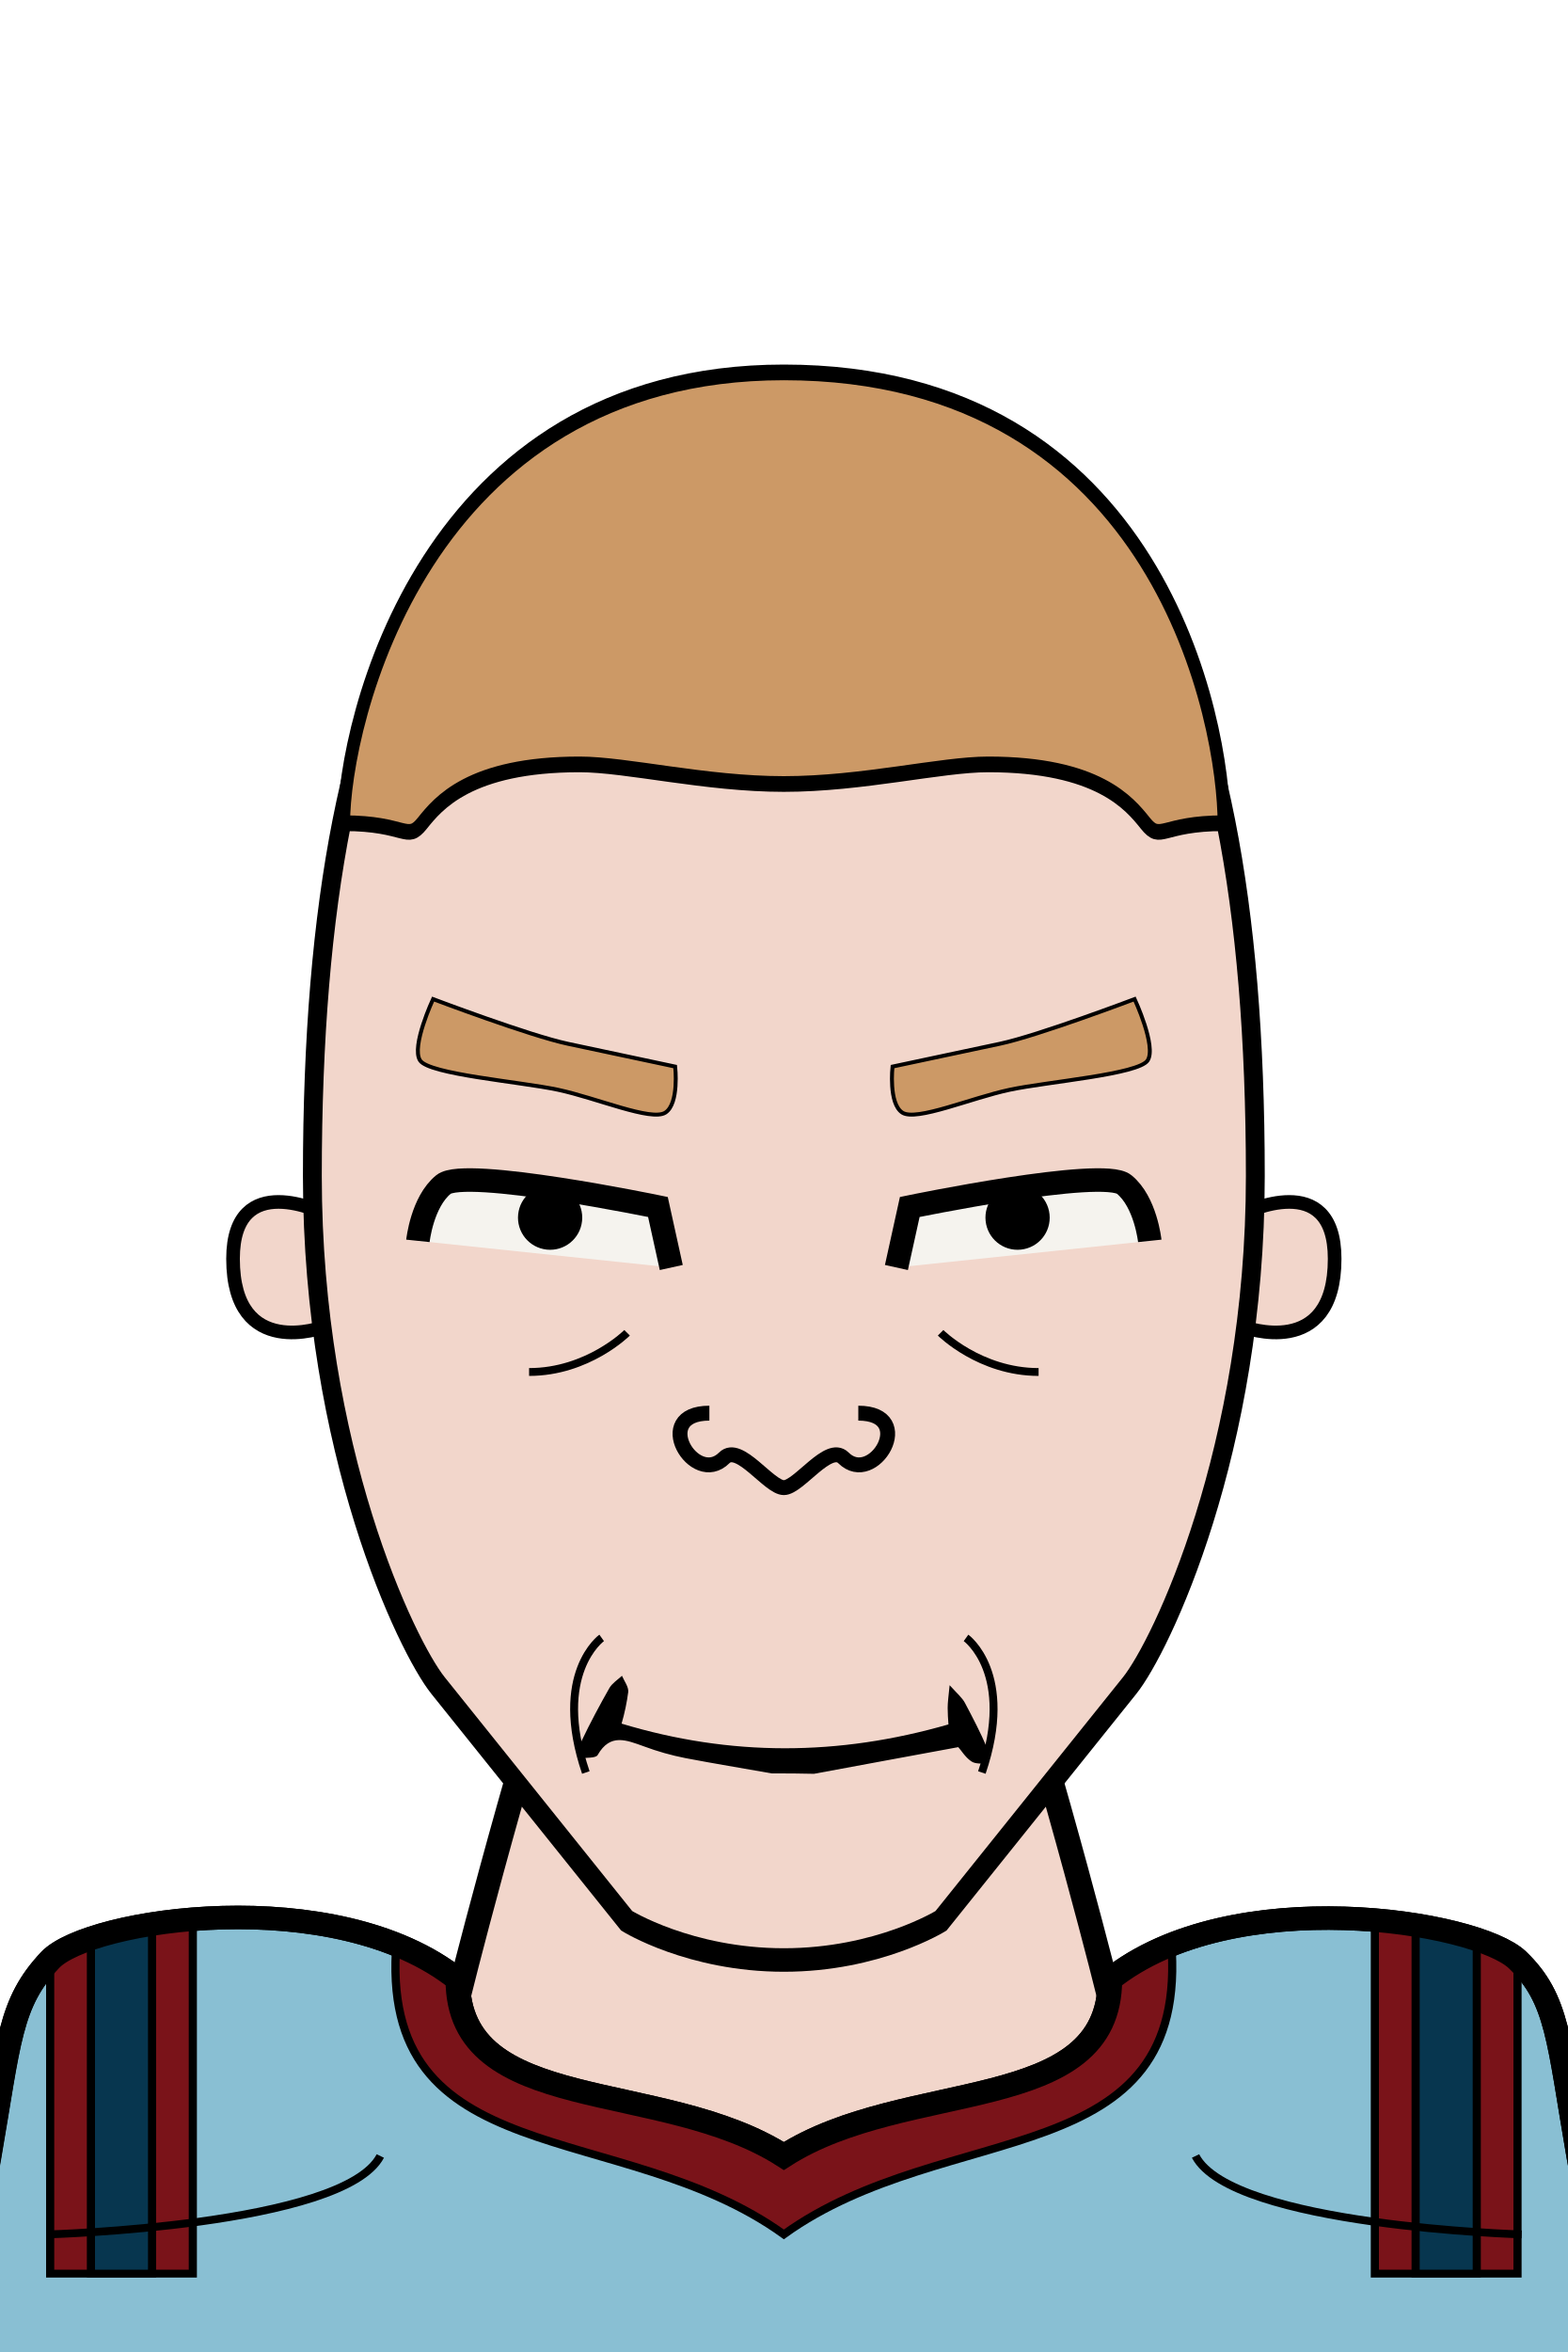
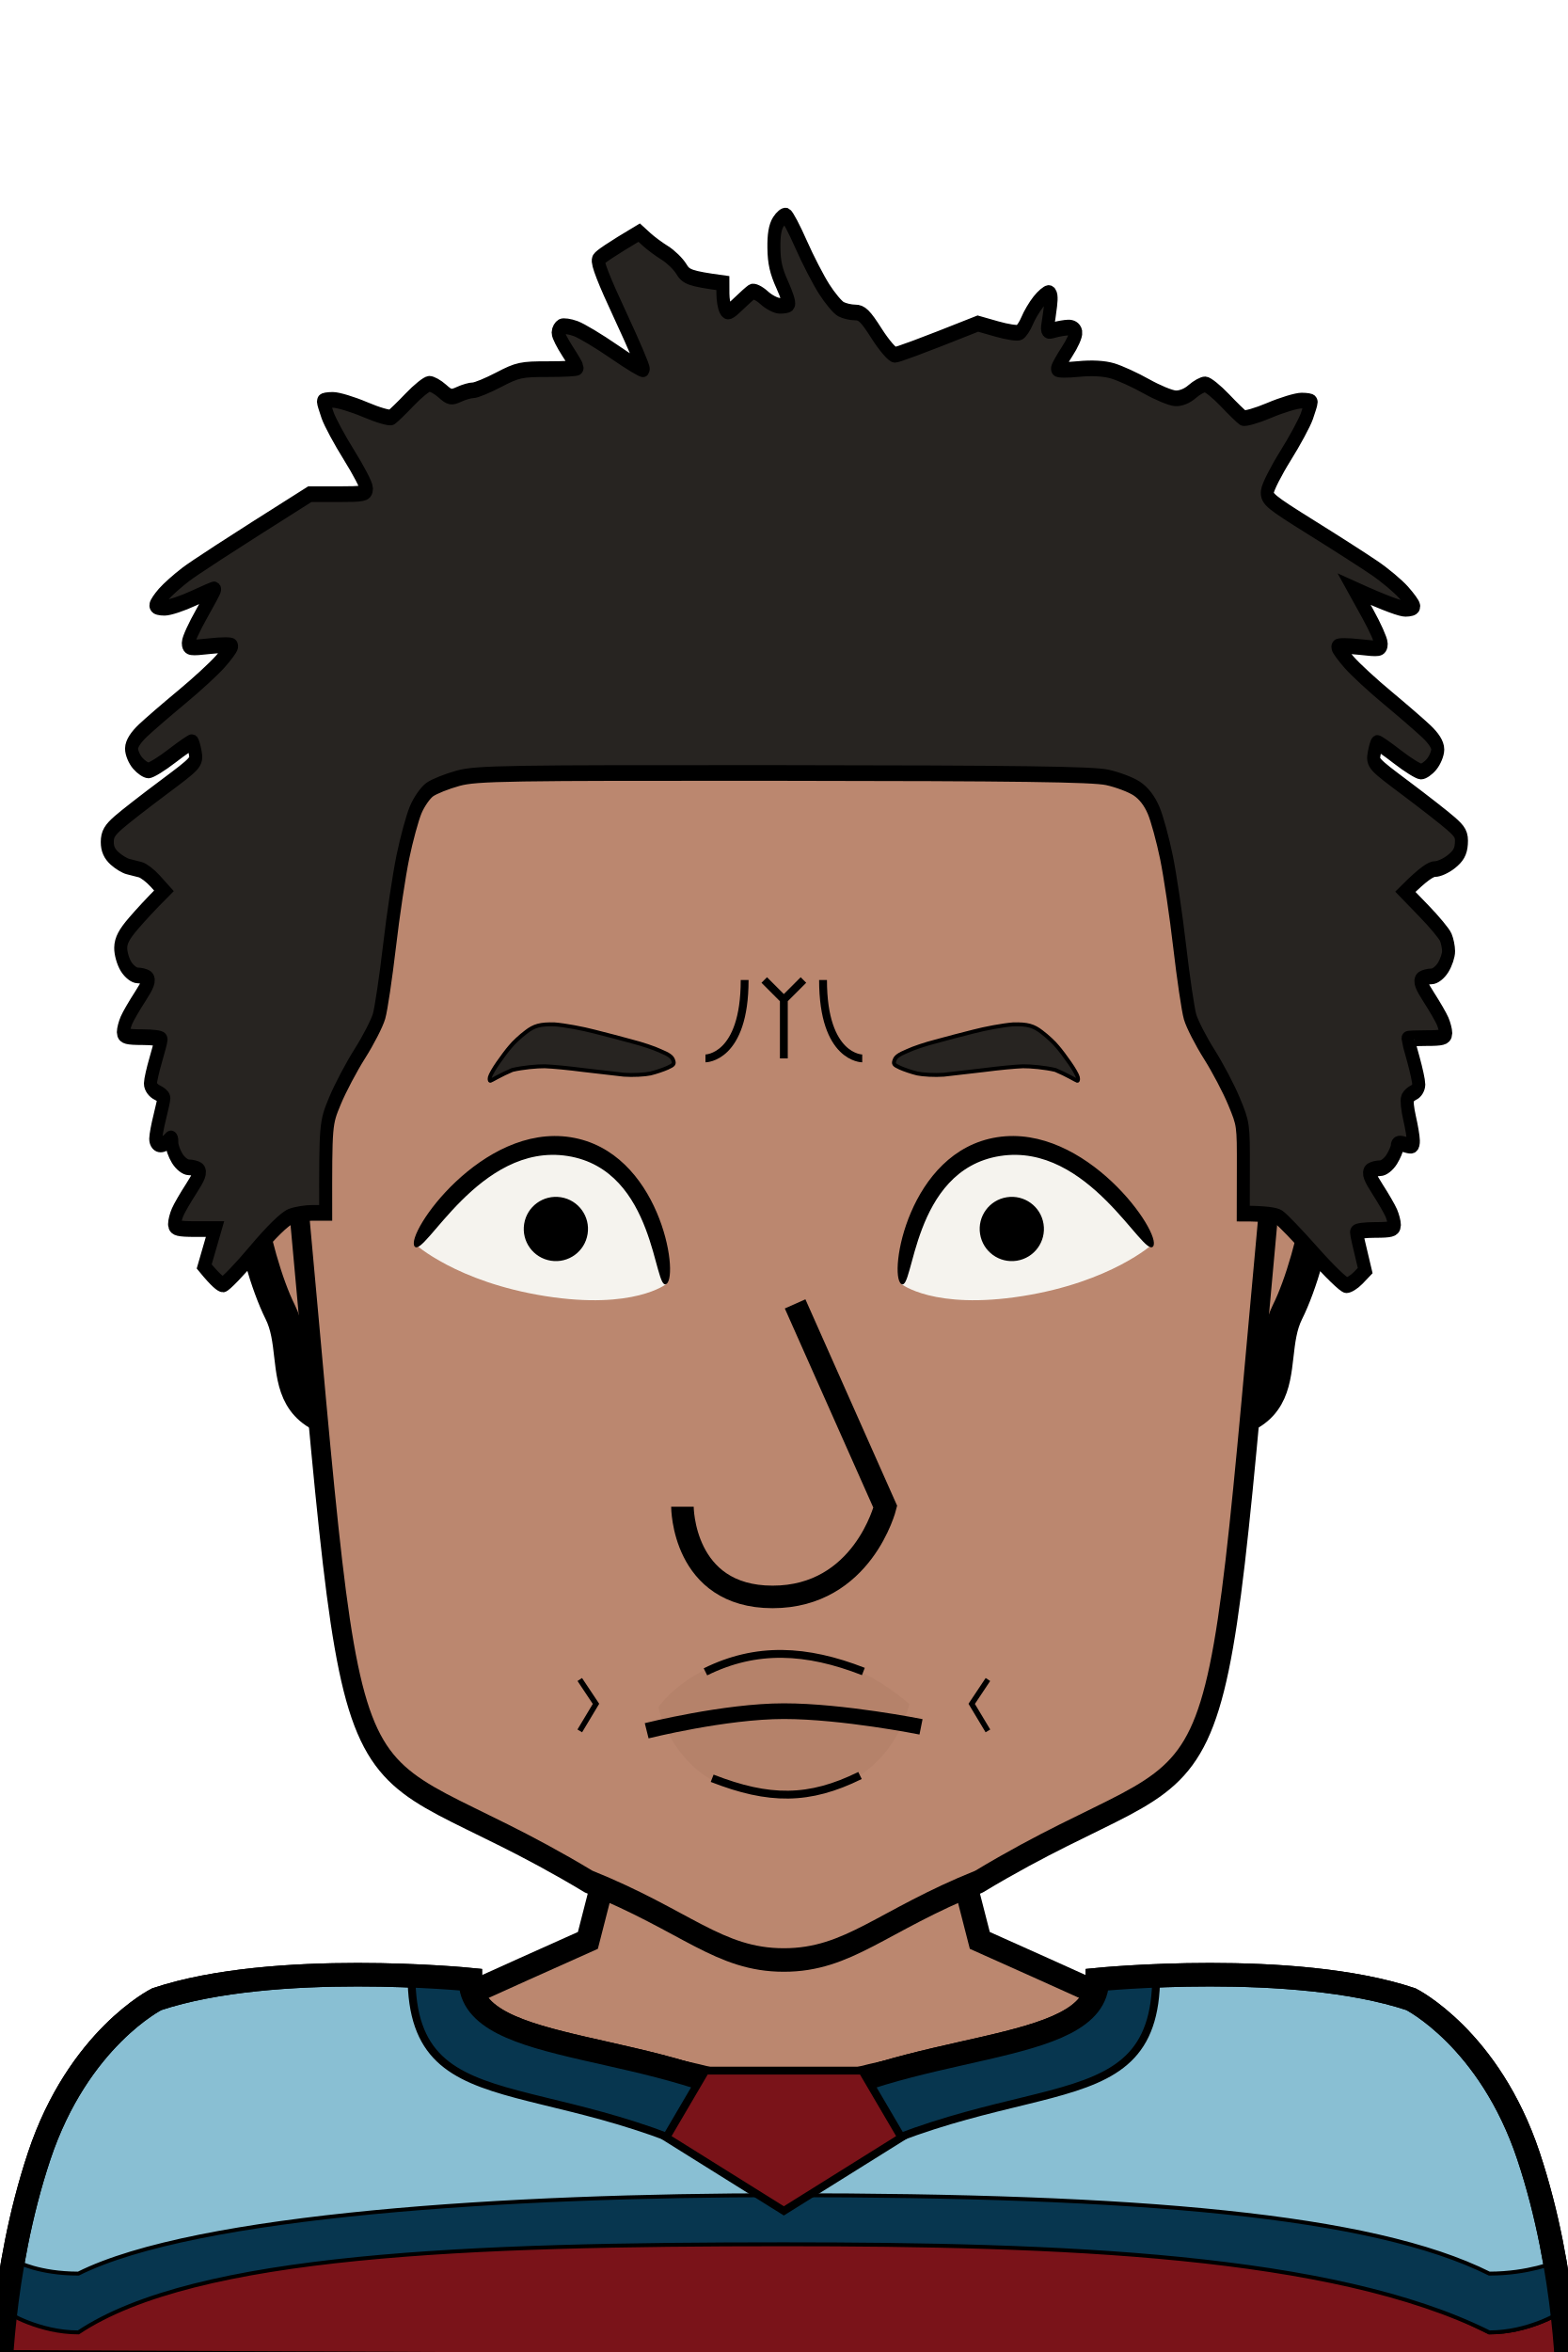
<svg xmlns="http://www.w3.org/2000/svg" version="1.2" baseProfile="tiny" width="100%" height="100%" viewBox="0 0 400 600" preserveAspectRatio="xMinYMin meet">
-   <g data-feature="body" data-feature-index="0" data-tag="body" data-meta-id="body3" data-meta-category="body" data-meta-short-label="Neutral medium torso" data-meta-description="Stylized medium-build torso with rounded shoulders and a simple neckline, serving as a neutral base for outfits. Flat, minimal shading and single-color clothing make it easy to layer accessories or garments. Pose is upright and relaxed, conveying no strong emotion." data-meta-tags="medium-build,neutral,rounded-shoulders,simple-shirt,flat-style,upright-pose" transform="scale(1.04 1) translate(-7.692308 0)">
-     <path fill="#f2d6cb" stroke="#000" stroke-width="6" d="M10 600s-10-70 50-70c10 0 0-10 60-20 0 0 50-210 80-210s80 210 80 210c60 10 50 20 60 20 60 0 50 70 50 70" />
-     <path d="M71 545s46.9-3 82.1 10M329 545s-46.9-3-82.1 10m77.1-18s5.5-7.5 22-7m-271 7s-5.5-7.5-22-7" />
+   <g data-feature="body" data-feature-index="0" data-tag="body" data-meta-id="body4" data-meta-category="body" data-meta-short-label="Simple standing torso" data-meta-description="A neutral, general-purpose torso with rounded shoulders and a relaxed, upright posture. Rendered with simple clothing (short-sleeve shirt) and clean, minimal lines so it works as a versatile base for different heads and accessories." data-meta-tags="neutral,rounded,relaxed,tshirt,minimal,versatile" transform="scale(1 1) translate(0 0)">
+     <path fill="#bb876f" stroke="#000" stroke-width="6" d="M20 600s-5-60 40-70c15 0 45-15 90-35l50-195 50 195c45 20 75 35 90 35 45 10 45 70 45 70" />
  </g>
-   <g data-feature="jersey" data-feature-index="0" data-tag="jersey" data-meta-id="football3" data-meta-category="jersey" data-meta-short-label="Football jersey #3" data-meta-description="Athletic football jersey variant with a classic cut and bold team-style markings. Likely short sleeves with contrasting shoulder or chest stripes and a prominent number or emblem on the front, conveying a sporty, team-oriented look. Suited for active or athletic avatar styles." data-meta-tags="sporty,short-sleeve,numbered,team,striped,athletic" transform="scale(1.04 1) translate(-7.692308 0)">
+   <g data-feature="jersey" data-feature-index="0" data-tag="jersey" data-meta-id="hockey3" data-meta-category="jersey" data-meta-short-label="Hockey jersey" data-meta-description="A sporty ice-hockey style jersey with a loose athletic cut and long sleeves, likely showing broad horizontal stripes across the chest and sleeves. It implies a prominent front team logo or number and a reinforced, slightly padded collar for a rugged, team-oriented look." data-meta-tags="hockey,striped,long-sleeve,athletic,team-logo,padded-collar" transform="scale(1 1) translate(0 0)">
    <g stroke="#000">
-       <path fill="#89bfd3" stroke-width="6" d="M120 505c0 35 50 25 80 45 30-20 80-10 80-45 30-25 90-15 100-5s10.07 20.41 15 50c5 30 5 20 5 60H0c0-40 0-29.59 5-59.59 4.93-29.59 5-39.38 15-50.41 9.5-10.48 70-20 100 5Z" />
-       <path fill="#7a1319" stroke-width="2" d="M120 505c0 35 50 25 80 45 30-20 80-10 80-45l15-10c5 60-55 45-95 75-40-30-100-15-95-75z" />
-       <g stroke-width="2">
-         <path fill="#7a1319" d="m55 490-25 5-10 5v80h35zm290 0 25 5 10 5v80h-35z" />
-         <path fill="#07364f" d="m30 495 15-3.14V580H30zm340 0-15-3.14V580h15z" />
-       </g>
-       <path fill="none" stroke-width="6" d="M120 505c0 35 50 25 80 45 30-20 80-10 80-45 30-25 90-15 100-5s10.07 20.41 15 50c5 30 5 20 5 60H0c0-40 0-30 5-60 4.93-29.59 5-38.97 15-50 9.5-10.48 70-20 100 5Z" />
-       <path fill="none" stroke-width="2" d="M19.5 570s72.5-2.11 81.5-20m280 20s-71-2.11-80-20" />
+       <path fill="#89bfd3" stroke-width="6" d="M120 505c0 20 50 15 80 35 30-20 80-15 80-35 0 0 50-5 80 5 0 0 20 10 30 40s10 60 10 60H0s0-30 10-60 30-40 30-40c30-10 80-5 80-5Z" />
+       <path fill="#7a1319" stroke-width="none" d="m0 600 400 1.8-2-11.8s-8 5-18 5c-40-20-70-30-180-30C80 565 2 590 2 590z" />
+       <path fill="#07364f" d="M4.5 577.03S10 580 20 580c30-15 110-20 180-20 90 0 150 5 180 20 10 0 17-2.97 17-2.97l1 12.97s-8 5-18 5c-40-20-110-22.48-180-22.48-80 0-150 2.48-180 22.48-10 0-18-5-18-5z" />
+       <path fill="#07364f" stroke-width="2" d="M120 505c0 20 50 15 80 30 30-15 80-10 80-30l15-1c0 41-40 21-95 56-55-35-95-15-95-56z" />
+       <path fill="none" stroke-width="6" d="M120 505c0 20 50 15 80 35 30-20 80-15 80-35 0 0 50-5 80 5 0 0 20 10 30 40s10 60 10 60H0s0-30 10-60 30-40 30-40c30-10 80-5 80-5Z" />
+       <path fill="#7a1319" stroke-width="2" d="M180 528.21h40l10 17.05L200 564l-30-18.74z" />
    </g>
  </g>
-   <g data-feature="ear" data-feature-index="0" data-tag="left-ear" data-meta-id="ear3" data-meta-category="ear" data-meta-short-label="stylized rounded ear" data-meta-description="A medium-sized, rounded ear with a smooth outer contour and a single inner fold indicating the concha and lobe. Minimal, cartoon-like detailing for a neutral, everyday avatar look." data-meta-tags="rounded,medium,stylized,minimal,cartoon,neutral,visible-lobe" transform="translate(32 293.3) scale(0.58 0.58) translate(16.65517 22.95517) translate(27.69 -3)">
-     <path fill="#f2d6cb" stroke="#000" stroke-width="6" d="M43 8S3-12 3 28c0 45 40 30 40 30z" />
+   <g data-feature="ear" data-feature-index="0" data-tag="left-ear" data-meta-id="ear2" data-meta-category="ear" data-meta-short-label="Simple rounded ear" data-meta-description="A basic, medium-sized ear with a smooth rounded outer shape and a single inner curve suggesting the ear fold. Clean and minimal line-art style that reads well at small sizes and fits neutral or cartoon avatars." data-meta-tags="rounded,simple,medium,minimal,cartoon,neutral" transform="translate(33.53553 291.0136) scale(1.38 1.38) translate(-5.910505 -9.358566) translate(23.42107 -2.979592)">
+     <path fill="#bb876f" stroke="#000" stroke-width="6" d="M40 14S10-1 5 4s0 30 5 40-5 25 30 20z" />
  </g>
-   <g data-feature="ear" data-feature-index="1" data-tag="right-ear" data-meta-id="ear3" data-meta-category="ear" data-meta-short-label="stylized rounded ear" data-meta-description="A medium-sized, rounded ear with a smooth outer contour and a single inner fold indicating the concha and lobe. Minimal, cartoon-like detailing for a neutral, everyday avatar look." data-meta-tags="rounded,medium,stylized,minimal,cartoon,neutral,visible-lobe" transform="translate(322 293.3) scale(-0.58 0.58) translate(-62.65517 22.95517) translate(27.69 -3)">
-     <path fill="#f2d6cb" stroke="#000" stroke-width="6" d="M43 8S3-12 3 28c0 45 40 30 40 30z" />
+   <g data-feature="ear" data-feature-index="1" data-tag="right-ear" data-meta-id="ear2" data-meta-category="ear" data-meta-short-label="Simple rounded ear" data-meta-description="A basic, medium-sized ear with a smooth rounded outer shape and a single inner curve suggesting the ear fold. Clean and minimal line-art style that reads well at small sizes and fits neutral or cartoon avatars." data-meta-tags="rounded,simple,medium,minimal,cartoon,neutral" transform="translate(323.5355 291.0136) scale(-1.38 1.38) translate(-37.01843 -9.358566) translate(23.42107 -2.979592)">
+     <path fill="#bb876f" stroke="#000" stroke-width="6" d="M40 14S10-1 5 4s0 30 5 40-5 25 30 20z" />
  </g>
-   <g data-feature="head" data-feature-index="0" data-tag="head" data-meta-id="head2" data-meta-category="head" data-meta-short-label="Oval neutral head" data-meta-description="A slightly oval head shape with balanced, moderate proportions and a gentle jawline. Clean, minimal internal detail and flat shading make it a neutral base intended for adding facial features, hair, or accessories." data-meta-tags="oval,neutral,balanced,minimal,gentle-jaw,canvas" transform="scale(0.802 1) translate(49.37656 0)">
-     <path fill="#f2d6cb" stroke="#000" stroke-width="6" d="M200 100c100 0 150 60 150 200 0 70-30 120-40 130l-60 60s-20 10-50 10-50-10-50-10l-60-60c-10-10-40-60-40-130 0-140 50-200 150-200Z" />
-     <path fill="rgba(0,0,0,0)" d="M200 410c30 0 50 10 50 10 30 0 90-15 90-120h10c0 70-30 120-40 130l-60 60s-20 10-50 10-50-10-50-10l-60-60c-10-10-40-60-40-130h10c0 105 60 120 90 120 0 0 20-10 50-10" />
+   <g data-feature="head" data-feature-index="0" data-tag="head" data-meta-id="head15" data-meta-category="head" data-meta-short-label="Medium oval head base" data-meta-description="Simple medium-sized oval head with a gently defined jawline and smooth, minimal contours. Neutral and versatile, designed as a general adult head base that pairs well with many hairstyles and accessories." data-meta-tags="oval,medium,neutral,clean,unisex,adult" transform="scale(0.83 1) translate(40.96386 0)">
+     <path fill="#bb876f" stroke="#000" stroke-width="6" d="M200 100c100 0 150 60 150 200-20 180-10 140-90 180-30 10-40 20-60 20s-30-10-60-20c-80-40-70 0-90-180 0-140 50-200 150-200Z" />
    <path fill="rgba(0,0,0,0)" d="M60 300H50c0-140 50-200 150-200s150 60 150 200h-10v-10c0-5-10-20-15-25s-5-55-15-65c-40-40-60 0-110 0s-70-40-110 0c-10 10-10 60-15 65s-15 20-15 25z" />
+     <path fill="rgba(0,0,0,0)" d="M200 410c30 0 50 10 50 10 30 0 90-15 90-120h10c-20 180.69-10 140-90 180-30 10-40 20-60 20s-30-10-60-20c-80-40-70 0-90-180h10c0 105 60 120 90 120 0 0 20-10 50-10" />
  </g>
-   <g data-feature="eyeLine" data-feature-index="0" data-tag="eye-line" data-meta-id="line3" data-meta-category="eyeLine" data-meta-short-label="Curved eyelid line" data-meta-description="A medium-thickness, gently curved upper-eyelid line with a subtle taper and small outward flick at the outer corner. Clean, stylized stroke that reads as a neutral to slightly alert eye shape, suitable for minimalist or cartoon avatars." data-meta-tags="arched,medium-thick,tapered,subtle-flick,neutral,stylized">
-     <path fill="none" stroke="#000" stroke-width="2" d="M240 340s10 10 25 10m-105-10s-10 10-25 10" />
+   <g data-feature="eyeLine" data-feature-index="0" data-tag="eye-line" data-meta-id="line1" data-meta-category="eyeLine" data-meta-short-label="minimal curved eye line" data-meta-description="A single, thin curved stroke representing a closed or resting eye. Minimalist and neutral in expression, suitable for calm or simplified avatar styles." data-meta-tags="minimal,thin,curved,closed,neutral,subtle">
+     <path fill="none" stroke="#000" stroke-width="2" d="M220 270s-10 0-10-20m-30 20s10 0 10-20" />
  </g>
-   <g data-feature="smileLine" data-feature-index="0" data-tag="left-smile-line" data-meta-id="line1" data-meta-category="smileLine" data-meta-short-label="Thin curved smile" data-meta-description="A minimal single-line smile formed by a gentle upward curve. Simple and neutral, it conveys a subtle, friendly expression suitable for understated or flat-style avatars." data-meta-tags="thin,curved,minimal,subtle,friendly,closed-mouth" transform="translate(144.4807 416) scale(1.01 1.01) translate(-0.05464623 -0.1881188)">
-     <path fill="none" stroke="#000" stroke-width="2" d="M9 2s-12.5 8.95-4 34" />
+   <g data-feature="smileLine" data-feature-index="0" data-tag="left-smile-line" data-meta-id="line4" data-meta-category="smileLine" data-meta-short-label="Thin curved smiling line" data-meta-description="A minimalist closed-mouth smile drawn as a single thin curved stroke with a moderate upward arc. The ends are slightly tapered for a gentle, friendly expression that reads calm and approachable. Suited for flat or low-detail avatars that need a subtle happy look." data-meta-tags="thin,curved,closed-mouth,friendly,minimalist,gentle,subtle" transform="translate(147 424.5) scale(0.69 0.69) translate(1.347826 4.717391)">
+     <path fill="none" stroke="#000" stroke-width="2" d="m0 20 6-10-6-9" />
  </g>
-   <g data-feature="smileLine" data-feature-index="1" data-tag="right-smile-line" data-meta-id="line1" data-meta-category="smileLine" data-meta-short-label="Thin curved smile" data-meta-description="A minimal single-line smile formed by a gentle upward curve. Simple and neutral, it conveys a subtle, friendly expression suitable for understated or flat-style avatars." data-meta-tags="thin,curved,minimal,subtle,friendly,closed-mouth" transform="translate(244.4807 416) scale(-1.01 1.01) translate(-10.98389 -0.1881188)">
-     <path fill="none" stroke="#000" stroke-width="2" d="M9 2s-12.5 8.95-4 34" />
+   <g data-feature="smileLine" data-feature-index="1" data-tag="right-smile-line" data-meta-id="line4" data-meta-category="smileLine" data-meta-short-label="Thin curved smiling line" data-meta-description="A minimalist closed-mouth smile drawn as a single thin curved stroke with a moderate upward arc. The ends are slightly tapered for a gentle, friendly expression that reads calm and approachable. Suited for flat or low-detail avatars that need a subtle happy look." data-meta-tags="thin,curved,closed-mouth,friendly,minimalist,gentle,subtle" transform="translate(247 424.5) scale(-0.69 0.69) translate(-7.347826 4.717391)">
+     <path fill="none" stroke="#000" stroke-width="2" d="m0 20 6-10-6-9" />
  </g>
-   <g data-feature="eye" data-feature-index="0" data-tag="left-eye" data-meta-id="eye16" data-meta-category="eye" data-meta-short-label="Almond neutral eye" data-meta-description="Stylized almond-shaped eye with a single visible iris and a simple pupil. Moderate size with a subtle upper eyelid line and minimal eyelashes, producing a calm, neutral expression ideal for general-purpose avatars." data-meta-tags="almond,neutral,medium-size,minimal,stylized,single-iris,calm" transform="translate(102.5 285) rotate(6 37.5 25)">
-     <path d="m5 35 5-15s4.24-5 19.3-5c30 0 35.7 5 35.7 5l5 15z" style="fill:#f5f3ee" />
-     <path d="M37.93 33.78c-4.53 0-8.2-3.66-8.2-8.2 0-4.53 3.67-8.19 8.2-8.19s8.19 3.66 8.19 8.19c0 4.54-3.66 8.2-8.19 8.2" style="fill:#000" />
-     <path d="M5 35s0-10 5-15 55 0 55 0l5 15" style="fill:none;stroke:#000;stroke-width:6" />
+   <g data-feature="miscLine" data-feature-index="0" data-tag="misc-line" data-meta-id="forehead1" data-meta-category="miscLine" data-meta-short-label="Single forehead line" data-meta-description="A thin, gently curved stroke placed across the forehead above the eyebrows, suggesting a subtle wrinkle or expression crease. Used as a small facial detail to imply age, concern, or emphasis on expression without dominating the face." data-meta-tags="forehead,wrinkle,thin,curved,expression,detail">
+     <path fill="none" stroke="#000" stroke-width="2" d="M200 270v-15l5-5-5 5-5-5" />
  </g>
-   <g data-feature="eye" data-feature-index="1" data-tag="right-eye" data-meta-id="eye16" data-meta-category="eye" data-meta-short-label="Almond neutral eye" data-meta-description="Stylized almond-shaped eye with a single visible iris and a simple pupil. Moderate size with a subtle upper eyelid line and minimal eyelashes, producing a calm, neutral expression ideal for general-purpose avatars." data-meta-tags="almond,neutral,medium-size,minimal,stylized,single-iris,calm" transform="translate(222.5 285) rotate(-6 37.5 25) scale(-1 1) translate(-75 0)">
-     <path d="m5 35 5-15s4.24-5 19.3-5c30 0 35.7 5 35.7 5l5 15z" style="fill:#f5f3ee" />
-     <path d="M37.93 33.78c-4.53 0-8.2-3.66-8.2-8.2 0-4.53 3.67-8.19 8.2-8.19s8.19 3.66 8.19 8.19c0 4.54-3.66 8.2-8.19 8.2" style="fill:#000" />
-     <path d="M5 35s0-10 5-15 55 0 55 0l5 15" style="fill:none;stroke:#000;stroke-width:6" />
+   <g data-feature="eye" data-feature-index="0" data-tag="left-eye" data-meta-id="eye15" data-meta-category="eye" data-meta-short-label="Almond neutral eye" data-meta-description="Almond-shaped, slightly narrow eyes with clean vector outlines and a medium-sized iris. Minimal detail and subtle upper lash line create a calm, neutral expression suitable for many adult avatars. Designed in a simple, flat style with no heavy shading." data-meta-tags="almond,neutral,medium,minimal,outlined,calm" transform="translate(102.4352 287.6) rotate(9 37.56484 22.4)">
+     <path d="M5 35S17.08 5 40 5s30 30 30 30-7.15 7.92-30.07 7.92S5 35 5 35" style="fill:#f5f3ee" />
+     <path d="M5 35.6C2.13 32.73 17.08 1.88 40 1.88S72.87 32.13 70 35 62.92 6.73 40 6.73 7.87 38.46 5 35.6" style="fill:#000" />
+     <path d="M39.93 33.78c-4.53 0-8.2-3.66-8.2-8.2 0-4.53 3.67-8.19 8.2-8.19s8.19 3.66 8.19 8.19c0 4.54-3.66 8.2-8.19 8.2" style="fill:#000" />
  </g>
-   <g data-feature="eyebrow" data-feature-index="0" data-tag="left-eyebrow" data-meta-id="eyebrow6" data-meta-category="eyebrow" data-meta-short-label="gentle arched brows" data-meta-description="A medium-thickness eyebrow with a soft, natural arch and slightly tapered ends. Designed for a neutral or confident expression, suitable for everyday or subtle expressive avatars." data-meta-tags="medium,arched,tapered,natural,neutral,confident" transform="translate(105 260.3333) rotate(12 35 9.666667)">
-     <path fill="#CC9966" stroke="#000" d="M67 17c3-3 0-12 0-12H39C29 5 3 1 3 1S0 14 3 17s26 0 36 0 25 3 28 0Z" />
+   <g data-feature="eye" data-feature-index="1" data-tag="right-eye" data-meta-id="eye15" data-meta-category="eye" data-meta-short-label="Almond neutral eye" data-meta-description="Almond-shaped, slightly narrow eyes with clean vector outlines and a medium-sized iris. Minimal detail and subtle upper lash line create a calm, neutral expression suitable for many adult avatars. Designed in a simple, flat style with no heavy shading." data-meta-tags="almond,neutral,medium,minimal,outlined,calm" transform="translate(222.4352 287.6) rotate(-9 37.56484 22.4) scale(-1 1) translate(-75.12967 0)">
+     <path d="M5 35S17.08 5 40 5s30 30 30 30-7.15 7.92-30.07 7.92S5 35 5 35" style="fill:#f5f3ee" />
+     <path d="M5 35.6C2.13 32.73 17.08 1.88 40 1.88S72.87 32.13 70 35 62.92 6.73 40 6.73 7.87 38.46 5 35.6" style="fill:#000" />
+     <path d="M39.93 33.78c-4.53 0-8.2-3.66-8.2-8.2 0-4.53 3.67-8.19 8.2-8.19s8.19 3.66 8.19 8.19c0 4.54-3.66 8.2-8.19 8.2" style="fill:#000" />
  </g>
-   <g data-feature="eyebrow" data-feature-index="1" data-tag="right-eyebrow" data-meta-id="eyebrow6" data-meta-category="eyebrow" data-meta-short-label="gentle arched brows" data-meta-description="A medium-thickness eyebrow with a soft, natural arch and slightly tapered ends. Designed for a neutral or confident expression, suitable for everyday or subtle expressive avatars." data-meta-tags="medium,arched,tapered,natural,neutral,confident" transform="translate(225 260.3333) rotate(-12 35 9.666667) scale(-1 1) translate(-70 0)">
-     <path fill="#CC9966" stroke="#000" d="M67 17c3-3 0-12 0-12H39C29 5 3 1 3 1S0 14 3 17s26 0 36 0 25 3 28 0Z" />
+   <g data-feature="eyebrow" data-feature-index="0" data-tag="left-eyebrow" data-meta-id="eyebrow17" data-meta-category="eyebrow" data-meta-short-label="soft arched brows" data-meta-description="Medium-thickness eyebrows with a gentle, natural arch and slightly tapered tails. They convey a calm, approachable expression suitable for neutral or friendly avatars." data-meta-tags="medium,arched,natural,tapered,approachable,neutral,calm" transform="translate(108.8689 258.7018) rotate(-11 31.13107 11.29821)">
+     <path fill="#272421" stroke="#000" d="M22.1 6.48c-.96.74-2.71 2.33-3.9 3.5-1.23 1.17-2.47 2.63-2.7 3.13-.23.52-.26.96-.05.96.2 0 3.06-1.05 6.01-1.65 2.72-.11 6.42.27 8.3.66 1.87.43 6.07 1.67 9.35 2.77 3.39 1.08 7.94 2.5 10.06 3.19 2.23.61 5.3 1.02 6.7.99 1.43-.06 3.53-.35 4.62-.61 1.68-.41 1.9-.62 1.72-1.65-.12-.91-.85-1.63-2.76-2.9-1.36-1-4.3-2.66-6.56-3.72-2.26-1.13-6.33-3.1-9.03-4.35-2.71-1.31-7.02-3.02-9.57-3.73-3.6-.81-5.24-.65-7.53.51-1.61.77-3.71 2.09-4.66 2.9Z" />
+     <path d="M0 10h5v5H0z" style="fill:none" />
  </g>
-   <g data-feature="mouth" data-feature-index="0" data-tag="mouth" data-meta-id="smile4" data-meta-category="mouth" data-meta-short-label="wide smiling mouth" data-meta-description="A moderately wide, upward-curving smile with a clean, cartoony lip line and a slight open gap that suggests visible teeth. Feels cheerful and confident, suitable for happy or friendly avatar expressions." data-meta-tags="friendly,broad,curved,teeth,open,cheerful" transform="translate(-1.29 20.56)">
-     <path d="M198.19 431.84c-7.3-1.3-14.7-2.5-22-3.9a67 67 0 0 1-10.6-3c-4.5-1.6-8.6-3.4-11.8 2.2-.5.9-3.1.6-4.7.9.2-1.5-.1-3.2.6-4.5 2.2-4.6 4.6-9.1 7.1-13.5.7-1.2 2.1-2.1 3.2-3.1.6 1.4 1.7 2.8 1.6 4.1a53.4 53.4 0 0 1-1.7 8.1c27.8 8.4 55.3 8.3 83.4.2-.1-1.3-.2-2.8-.2-4.2s.2-2.8.5-5.8c2 2.2 3.2 3.2 3.9 4.5 2 3.8 4 7.6 5.7 11.6.5 1.2.2 2.7.3 4-1.5-.2-3.3.1-4.4-.7-1.6-1.1-2.6-2.9-3.3-3.6-12.7 2.3-24.7 4.6-36.8 6.8-3.5-.1-7.1-.1-10.8-.1" />
+   <g data-feature="eyebrow" data-feature-index="1" data-tag="right-eyebrow" data-meta-id="eyebrow17" data-meta-category="eyebrow" data-meta-short-label="soft arched brows" data-meta-description="Medium-thickness eyebrows with a gentle, natural arch and slightly tapered tails. They convey a calm, approachable expression suitable for neutral or friendly avatars." data-meta-tags="medium,arched,natural,tapered,approachable,neutral,calm" transform="translate(228.8689 258.7018) rotate(11 31.13107 11.29821) scale(-1 1) translate(-62.26214 0)">
+     <path fill="#272421" stroke="#000" d="M22.1 6.48c-.96.74-2.71 2.33-3.9 3.5-1.23 1.17-2.47 2.63-2.7 3.13-.23.52-.26.96-.05.96.2 0 3.06-1.05 6.01-1.65 2.72-.11 6.42.27 8.3.66 1.87.43 6.07 1.67 9.35 2.77 3.39 1.08 7.94 2.5 10.06 3.19 2.23.61 5.3 1.02 6.7.99 1.43-.06 3.53-.35 4.62-.61 1.68-.41 1.9-.62 1.72-1.65-.12-.91-.85-1.63-2.76-2.9-1.36-1-4.3-2.66-6.56-3.72-2.26-1.13-6.33-3.1-9.03-4.35-2.71-1.31-7.02-3.02-9.57-3.73-3.6-.81-5.24-.65-7.53.51-1.61.77-3.71 2.09-4.66 2.9Z" />
+     <path d="M0 10h5v5H0z" style="fill:none" />
  </g>
-   <g data-feature="nose" data-feature-index="0" data-tag="nose" data-meta-id="nose5" data-meta-category="nose" data-meta-short-label="rounded medium nose" data-meta-description="A medium-width rounded nose with gentle curves and subtle nostril definition. Simple, neutral style suited for friendly or everyday avatar faces and works well in cartoon or flat illustrations. Versatile and unobtrusive so it blends with many face shapes." data-meta-tags="medium,rounded,subtle,neutral,simple,cartoon,symmetrical" transform="translate(0 -12.5) scale(-0.76 0.76) translate(-463.1579 120.7895)">
-     <path fill="#f2d6cb" stroke="#000" stroke-width="5" d="M175 370c-20 0-5 25 5 15 5-5 15 10 20 10s15-15 20-10c10 10 25-15 5-15" />
+   <g data-feature="mouth" data-feature-index="0" data-tag="mouth" data-meta-id="mouth6" data-meta-category="mouth" data-meta-short-label="subtle closed smile" data-meta-description="A medium-width, closed-mouth smile formed by a thin, gently curved line with slightly upturned corners. The style reads friendly and neutral — suitable for calm, pleasant or mildly amused expressions." data-meta-tags="smile,closed,subtle,friendly,neutral,thin" transform="translate(0 51.52119)">
+     <path d="M168 384s9-13.77 32-14.03c17.4-.2 32 13.2 32 13.2s-4.29 23.24-32 23.81c-27.29.56-32-22.98-32-22.98" style="opacity:.05;mix-blend-mode:multiply;fill:#501414" />
+     <path d="M181.71 402.12c14.52 5.66 24.72 5.71 37.72-.71m.86-26.53c-14.52-5.66-27.29-6.34-40.29.09" style="fill:none;stroke:#000;stroke-width:2" />
+     <path d="M165 390s20-5 35-5 35 4 35 4" style="fill:none;stroke:#000;stroke-width:4" />
  </g>
-   <g data-feature="hair" data-feature-index="0" data-tag="hair" data-meta-id="crop" data-meta-category="hair" data-meta-short-label="Short textured crop" data-meta-description="A short, cropped haircut with closely trimmed sides and a slightly longer, textured top or fringe. Modern and low-profile, it reads as neat, sporty, and versatile for both male and female avatars." data-meta-tags="short,textured,cropped,modern,neat,sporty,unisex" transform="scale(0.802 1) translate(49.37656 0)">
-     <path fill="#CC9966" stroke="#000" stroke-width="4" d="M200 95c120 0 140 90 140 115-20 0-20 5-25 0s-15-15-50-15c-15 0-40 5-65 5s-50-5-65-5c-35 0-45 10-50 15s-5 0-25 0c0-25 25-115 140-115Z" />
+   <g data-feature="nose" data-feature-index="0" data-tag="nose" data-meta-id="nose2" data-meta-category="nose" data-meta-short-label="rounded button nose" data-meta-description="A small, rounded 'button' nose with a gentle upward curve and minimal detail. Clean, understated shape that works well for neutral or friendly cartoon avatars and pairs with simple, flat styles." data-meta-tags="small,rounded,button,upturned,minimal,friendly" transform="translate(174.5 336.5) scale(1.15 1.15) translate(-3.326087 -4.369565)">
+     <path fill="#bb876f" stroke="#000" stroke-width="5" d="m28 1 20 45s-5 20-25 20S3 46 3 46" />
+   </g>
+   <g data-feature="hair" data-feature-index="0" data-tag="hair" data-meta-id="afro2" data-meta-category="hair" data-meta-short-label="Rounded afro" data-meta-description="Dense, rounded afro silhouette with tight coils forming a full halo around the head. Mid-to-short length with even volume and a textured, natural look that reads bold and casual." data-meta-tags="afro,curly,voluminous,rounded,textured,natural,bold" transform="scale(0.83 1) translate(40.99185 0)">
+     <path fill="#272421" stroke="#000" stroke-width="4" d="M198.27 56.61c-1 1.31-1.41 3.32-1.35 6.68.06 3.65.66 5.87 2.56 9.35 1.37 2.51 2.24 4.75 1.93 4.98-.3.23-1.51.41-2.69.39-1.18-.01-3.36-.95-4.84-2.08-1.48-1.12-3.16-1.79-3.73-1.48s-2.46 1.71-4.2 3.11c-2.67 2.14-3.29 2.34-3.93 1.29-.42-.68-.77-2.45-.78-3.94l-.01-2.69c-10.31-1.17-11.31-1.58-12.79-3.62-.95-1.3-3.22-3.13-5.04-4.07-1.83-.94-4.35-2.49-5.61-3.45l-2.29-1.74c-9.11 4.5-12.09 6.27-12.51 6.84-.51.7 1.65 5.32 6.71 14.31 4.1 7.31 7.27 13.47 7.04 13.7-.23.22-4.24-1.78-8.91-4.46-4.68-2.68-10-5.33-11.82-5.89-1.83-.56-3.79-.79-4.36-.53-.57.27-1.05.96-1.06 1.53-.02.57 1.28 2.71 2.89 4.77 1.61 2.05 2.92 3.92 2.93 4.15 0 .23-4.01.41-8.91.41-8.24-.01-9.4.2-15.15 2.69-3.42 1.48-6.97 2.7-7.88 2.7s-2.86.47-4.33 1.03c-2.39.92-2.94.83-5.18-.84-1.39-1.03-3.17-1.85-3.97-1.84-.8.02-3.51 1.82-6.02 4.01-2.51 2.18-5.03 4.21-5.6 4.52s-4.21-.57-8.09-1.94c-3.87-1.37-8.35-2.49-9.95-2.49s-2.9.18-2.9.41.58 1.82 1.29 3.53c.72 1.71 3.69 6.29 6.61 10.17 2.91 3.88 5.31 7.7 5.33 8.5.02 1.29-.93 1.45-8.69 1.45l-8.71-.01c-26.05 13.64-35.66 18.9-38.17 20.49s-5.6 3.88-6.87 5.09c-1.26 1.2-2.29 2.47-2.28 2.81s1.23.61 2.71.59c1.49-.01 5.5-1.12 8.92-2.45 3.43-1.33 6.3-2.35 6.4-2.25.09.1-1.69 2.88-3.95 6.19S16.9 163.2 16.9 164c-.01 1.31.62 1.39 6.63.83 3.66-.34 6.67-.34 6.68 0 .02.35-1.56 2.13-3.52 3.97s-7.3 5.91-11.87 9.05c-4.56 3.14-9.88 6.95-11.82 8.47-2.26 1.77-3.54 3.43-3.55 4.63-.02 1.02.82 2.7 1.86 3.71 1.04 1.02 2.54 1.86 3.34 1.87s4.06-1.66 7.26-3.71 5.98-3.63 6.19-3.52c.2.11.62 1.33.92 2.7.53 2.43.33 2.62-9.72 8.85-5.64 3.49-11.85 7.5-13.79 8.91-2.79 2.02-3.52 3.06-3.52 5.03-.01 1.75.67 3 2.27 4.21 1.26.94 3.12 1.87 4.15 2.07s2.71.55 3.73.79c1.03.23 3.08 1.53 4.57 2.9l2.69 2.49c-4.18 3.48-7.16 6.19-9.31 8.26-2.89 2.78-3.93 4.41-3.97 6.25-.04 1.37.7 3.52 1.62 4.77.97 1.3 2.49 2.29 3.56 2.3 1.02.01 2.35.29 2.95.62.8.46.26 1.68-2.14 4.76-1.78 2.28-3.67 4.98-4.2 6.01-.54 1.03-.98 2.43-.98 3.11 0 .99 1.2 1.25 5.81 1.25 3.19 0 5.79.28 5.78.62-.02.35-.75 2.68-1.64 5.19-.88 2.51-1.62 5.21-1.63 6.01-.02.8.9 1.83 2.04 2.29 1.14.45 2.08 1.11 2.09 1.45 0 .34-.55 2.49-1.24 4.77s-1.25 4.8-1.26 5.6c-.01.85.61 1.45 1.48 1.45.83 0 1.95-.47 2.51-1.04.8-.82 1-.69.96.63-.02.91.72 2.68 1.65 3.94.96 1.3 2.49 2.29 3.55 2.3 1.03 0 2.35.28 2.95.62.81.45.26 1.67-2.14 4.76-1.78 2.28-3.67 4.98-4.2 6.01-.54 1.02-.97 2.42-.97 3.11-.01.99 1.24 1.24 6.22 1.25h6.22l-3.33 9.54c3.54 3.57 5.12 4.59 5.81 4.58.68-.01 4.98-3.71 9.54-8.21 5.21-5.13 9.39-8.53 11.21-9.12 1.6-.52 4.68-.94 6.85-.93l3.94.01c-.03-22.79-.03-22.82 2.87-28.62 1.59-3.19 5.03-8.6 7.64-12.02s5.26-7.71 5.9-9.54c.63-1.82 2.07-9.85 3.2-17.83 1.12-7.99 2.98-18.25 4.12-22.82 1.14-4.56 2.91-9.95 3.93-11.98s2.97-4.36 4.34-5.18c1.37-.81 5.29-2.11 8.72-2.89 5.66-1.28 14.65-1.4 99.97-1.34 71.98.05 95.09.31 99.55 1.12 3.2.58 7.28 1.86 9.08 2.85 2.14 1.18 3.92 3.09 5.18 5.54 1.06 2.05 2.84 7.47 3.97 12.03 1.12 4.56 2.96 14.83 4.07 22.82 1.12 7.98 2.55 16.01 3.18 17.84.63 1.82 3.28 6.12 5.88 9.54 2.61 3.43 6.04 8.84 7.63 12.04 2.89 5.8 2.9 5.82 2.87 17.21l-.03 11.41c7.07 0 9.96.44 10.99.97s5.78 4.64 10.57 9.13 9.36 8.17 10.16 8.17 2.42-.84 3.61-1.86l2.15-1.87c-2.06-7.07-2.65-9.41-2.65-9.75.01-.34 2.62-.62 5.82-.62 4.61.01 5.81-.25 5.81-1.24 0-.68-.44-2.08-.97-3.11-.54-1.03-2.42-3.73-4.2-6.02-2.39-3.08-2.94-4.3-2.13-4.76.59-.33 1.92-.61 2.95-.62 1.06 0 2.59-.99 3.56-2.29.92-1.25 1.67-2.75 1.66-3.32-.02-.74.69-.85 2.48-.41 2.16.54 2.5.4 2.48-1.03-.02-.92-.55-3.53-1.18-5.81s-.9-4.55-.61-5.04c.3-.49 1.19-1.14 1.99-1.45s1.46-1.22 1.47-2.01c0-.8-.75-3.7-1.67-6.44-.93-2.73-1.68-5.07-1.67-5.18.01-.12 2.63-.21 5.82-.21 4.61.01 5.81-.25 5.81-1.24 0-.68-.44-2.08-.97-3.11-.53-1.02-2.42-3.73-4.19-6.01-2.4-3.09-2.95-4.31-2.14-4.76.6-.34 1.93-.62 2.95-.62 1.07-.01 2.6-1 3.56-2.3.93-1.25 1.68-3.12 1.66-4.14-.01-1.03-.4-2.62-.86-3.53-.45-.91-3.44-3.9-6.63-6.64l-5.8-4.98c5.56-4.61 7.93-5.82 9.13-5.8 1.14.02 3.38-.82 4.98-1.87 2.19-1.45 2.95-2.57 3.11-4.59.18-2.29-.29-3.03-3.32-5.22-1.93-1.4-8.13-5.42-13.77-8.93-10.05-6.24-10.25-6.42-9.71-8.86.3-1.37.72-2.58.93-2.69.21-.12 2.99 1.47 6.18 3.53 3.19 2.05 6.46 3.74 7.26 3.76.8.01 2.28-.83 3.3-1.87s1.86-2.73 1.87-3.75c.01-1.22-1.2-2.82-3.51-4.63-1.94-1.52-7.25-5.34-11.81-8.49-4.57-3.14-9.9-7.22-11.86-9.06-1.95-1.85-3.54-3.63-3.52-3.97.02-.35 3.03-.34 6.68 0 6.01.57 6.64.49 6.64-.83-.01-.79-1.87-4.25-4.15-7.67l-4.15-6.23c10.29 3.87 14.39 4.99 15.76 4.99s2.51-.28 2.53-.62-1.38-1.95-3.11-3.57c-1.73-1.61-5.76-4.42-8.95-6.22-3.19-1.81-11.96-6.48-19.49-10.37-12.53-6.49-13.66-7.26-13.43-9.14.14-1.12 2.63-5.22 5.55-9.1 2.91-3.87 5.88-8.44 6.6-10.15.71-1.71 1.3-3.3 1.3-3.53s-1.31-.41-2.91-.42c-1.59 0-6.07 1.12-9.95 2.49-3.88 1.36-7.52 2.23-8.09 1.92-.57-.3-3.09-2.34-5.6-4.53-2.51-2.18-5.21-3.99-6.01-4.01s-2.6.81-4.01 1.83c-1.55 1.14-3.59 1.81-5.19 1.72-1.44-.07-5.43-1.45-8.85-3.04-3.42-1.6-8.08-3.37-10.36-3.94-2.66-.66-6.46-.83-10.58-.49-3.54.3-6.43.26-6.42-.08 0-.34 1.33-2.3 2.94-4.36 1.62-2.05 2.82-4.29 2.67-4.97-.15-.73-1.12-1.21-2.32-1.17-1.13.04-3.08.32-4.33.62-2.04.48-2.24.34-1.92-1.32.21-1.03.58-3.27.84-4.98.32-2.18.15-3.12-.58-3.13-.57-.01-2.02 1.02-3.22 2.28s-2.74 3.42-3.41 4.79c-.68 1.36-1.75 2.71-2.38 2.98-.64.28-3.77-.12-6.96-.88l-5.81-1.37c-18.65 6.17-24.72 7.96-25.51 7.96-.81-.01-3.3-2.41-5.6-5.4-3.47-4.52-4.55-5.4-6.63-5.4-1.37 0-3.33-.38-4.36-.85-1.03-.46-3.36-2.78-5.18-5.15-1.82-2.38-4.99-7.48-7.05-11.35-2.05-3.87-4.14-7.17-4.66-7.34-.51-.16-1.57.55-2.36 1.59Z" />
  </g>
</svg>
